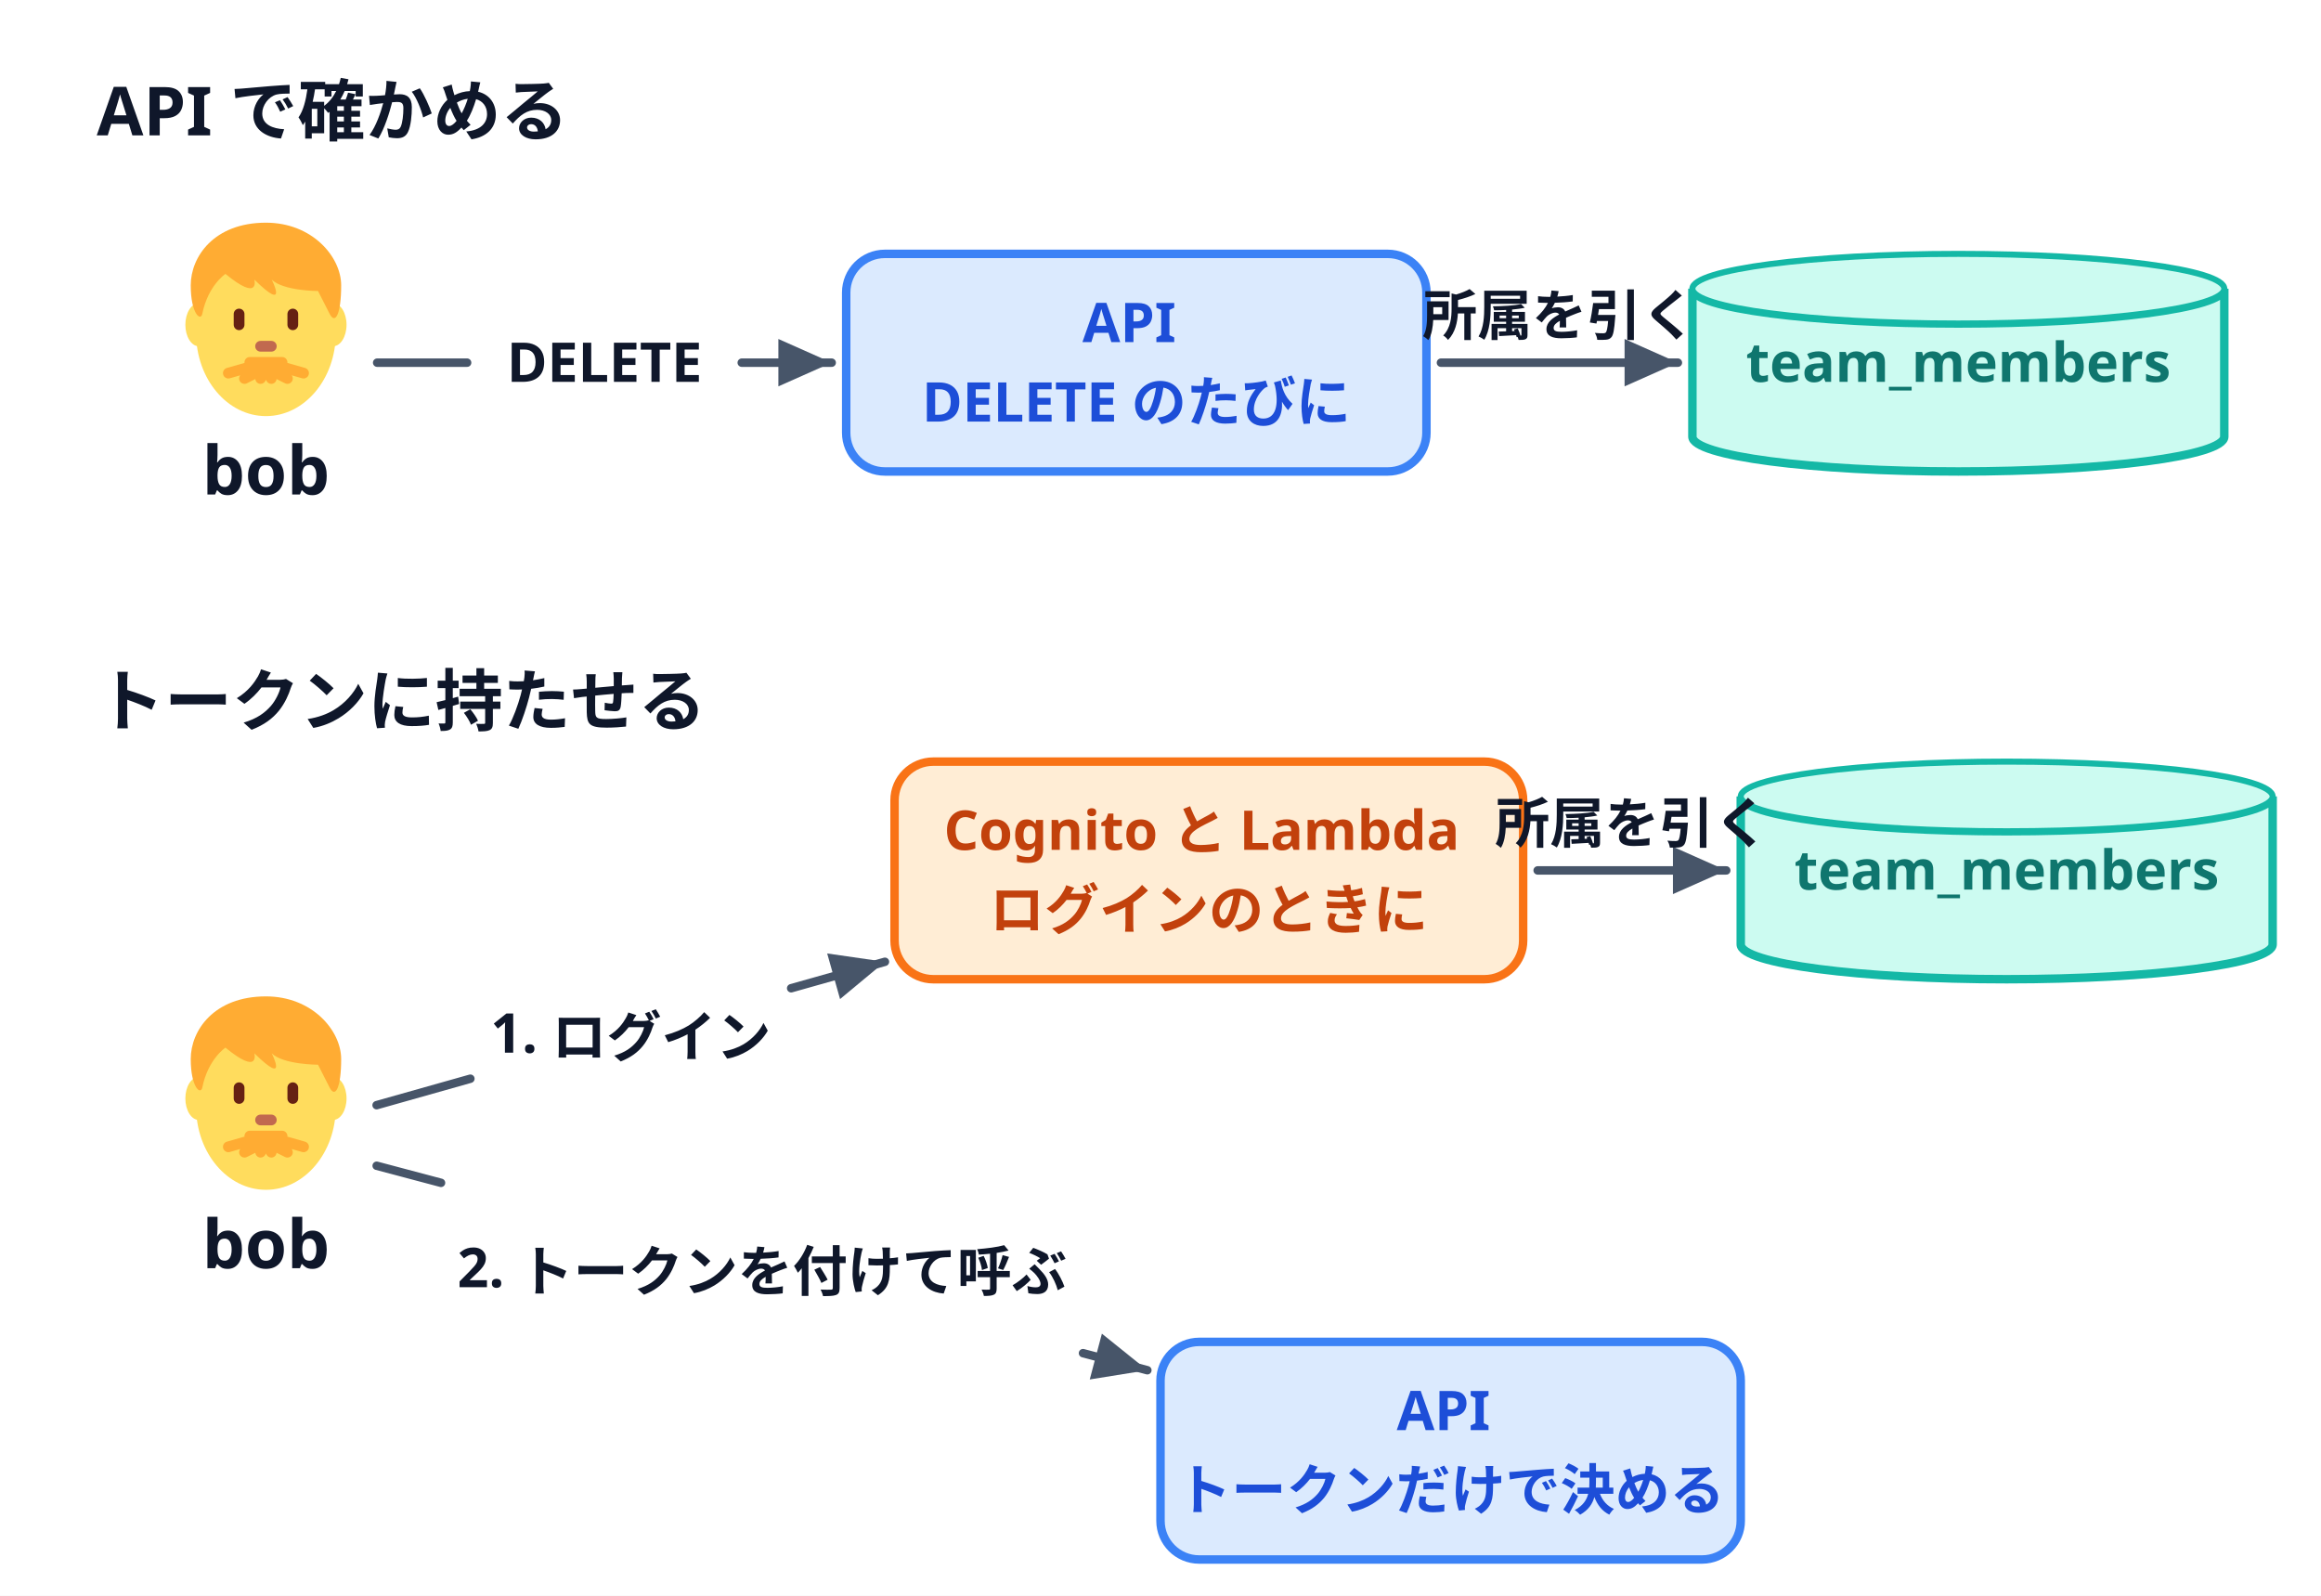
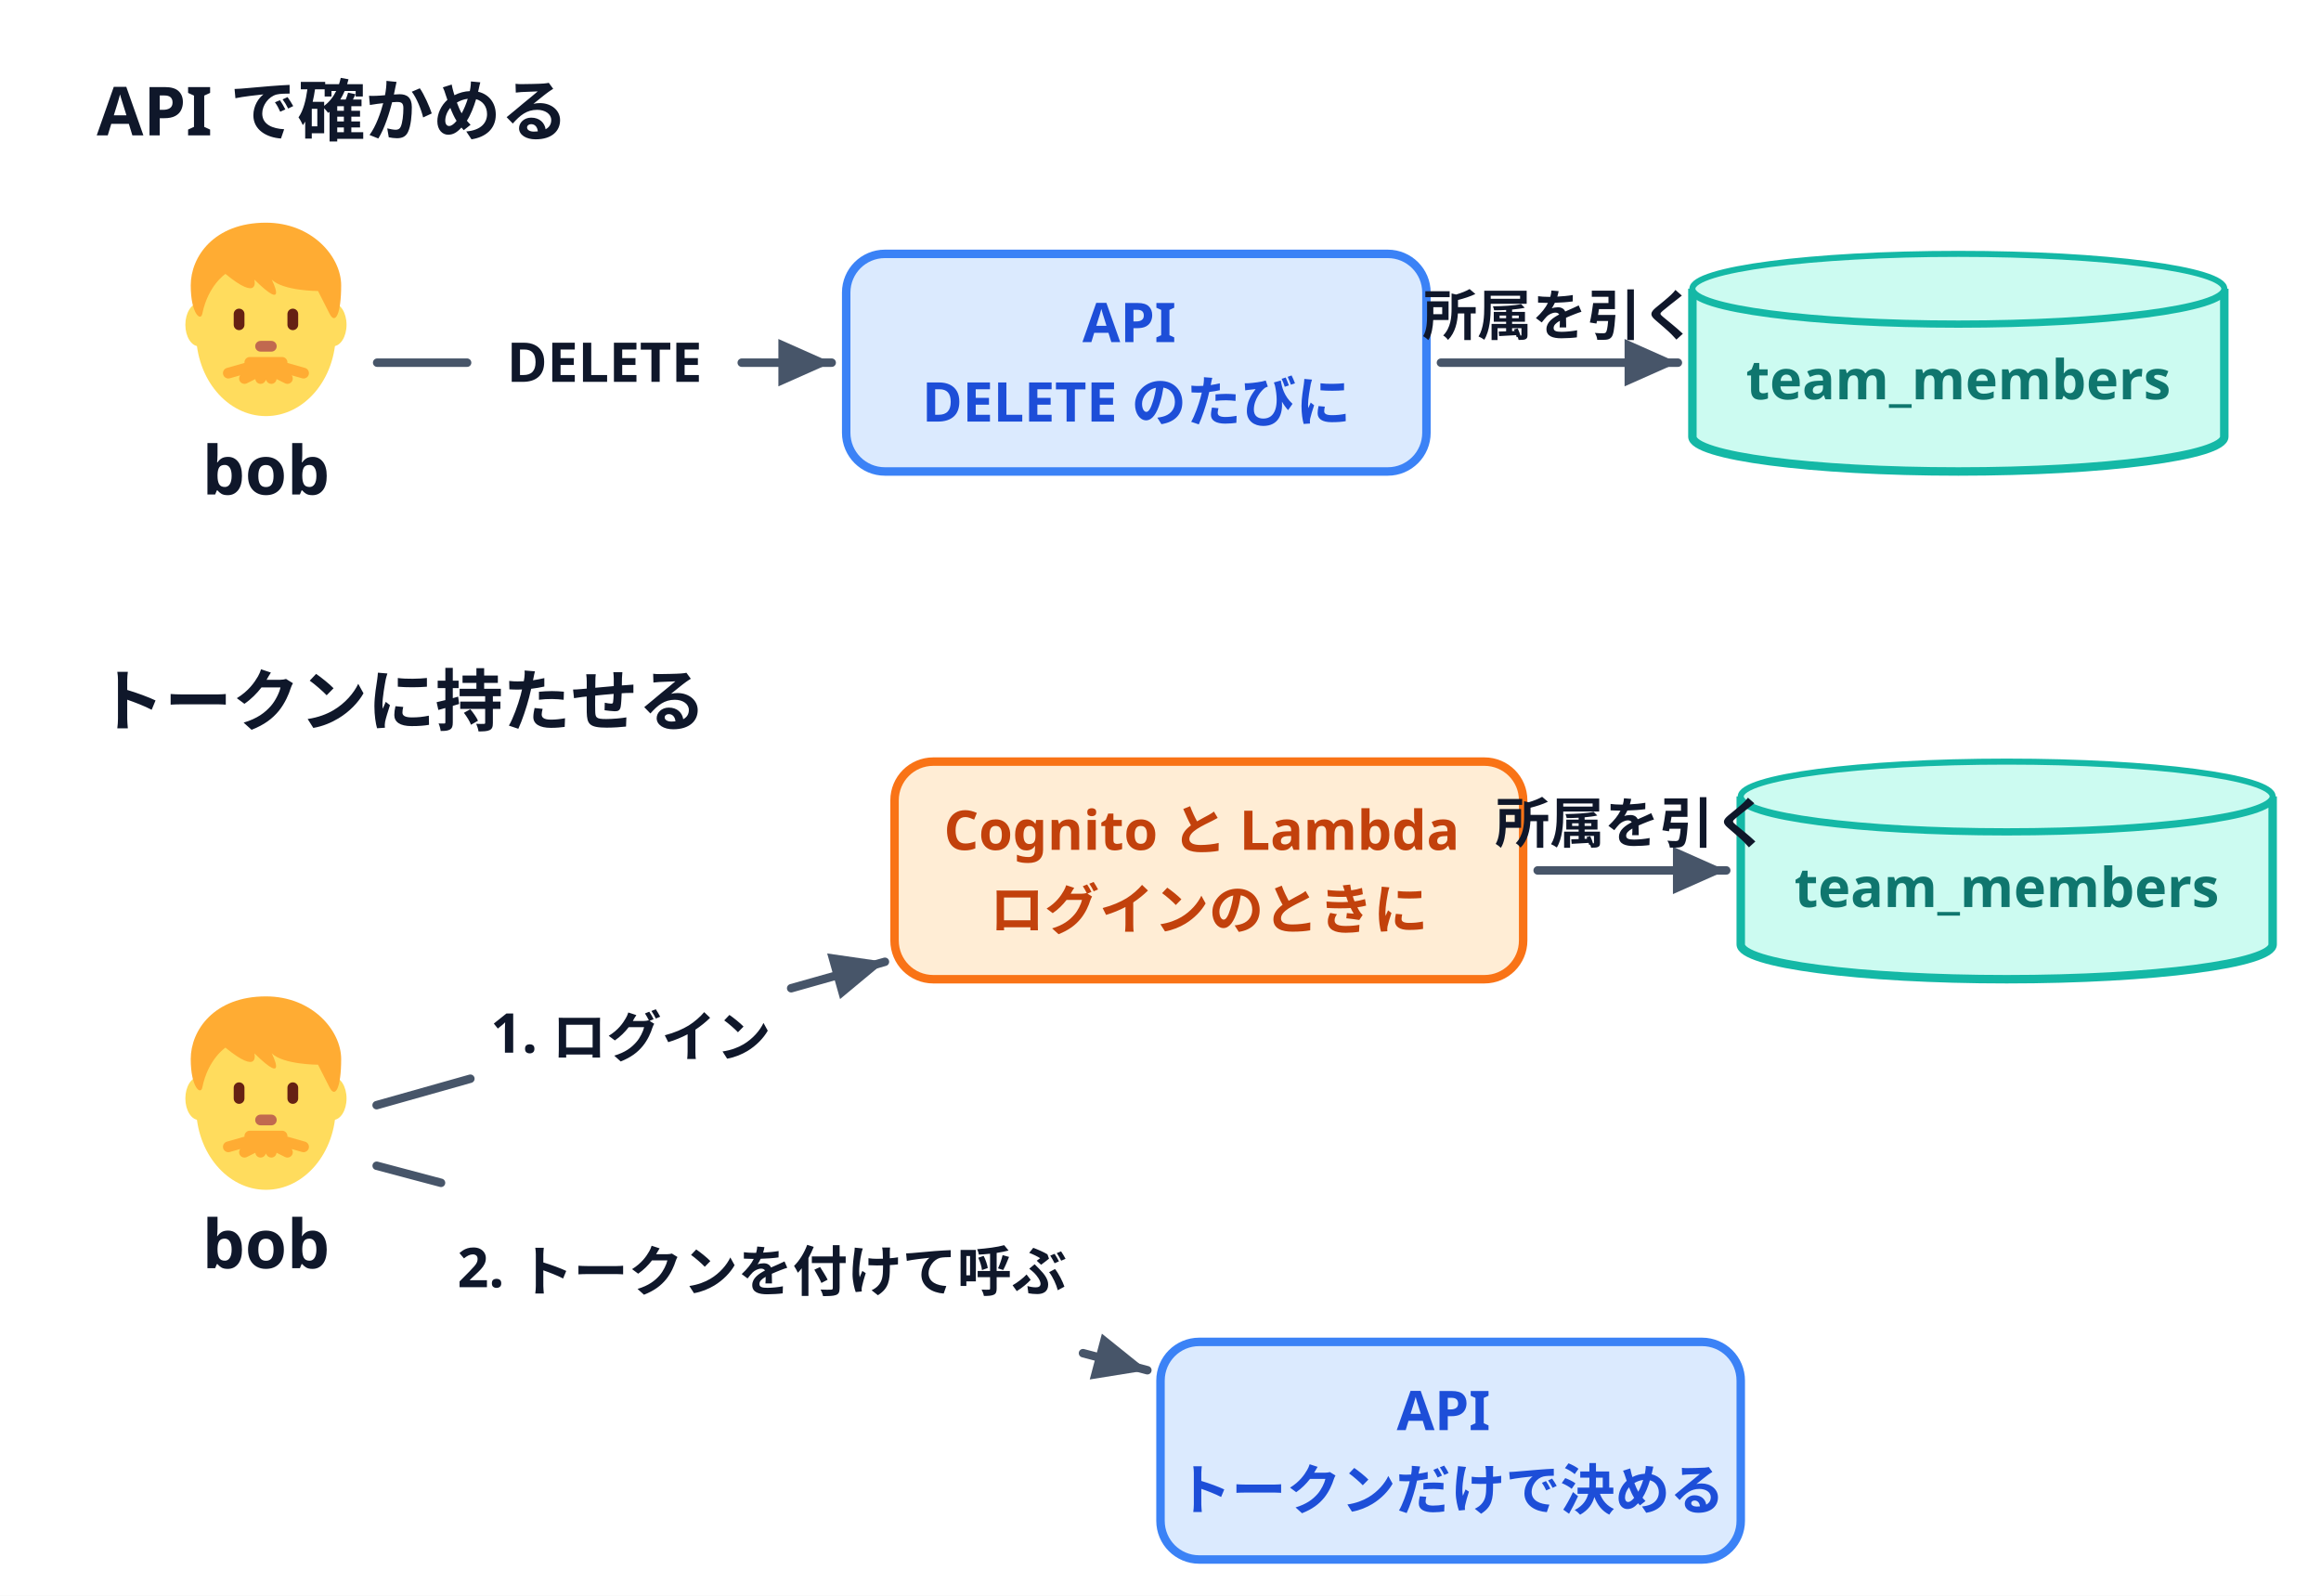
<svg xmlns="http://www.w3.org/2000/svg" width="960" height="660" viewBox="0 0 960 660" font-family="'Hiragino Sans','Noto Sans JP','Yu Gothic','Segoe UI',sans-serif">
  <defs>
    <marker id="aR" viewBox="0 0 10 10" refX="9" refY="5" markerWidth="7" markerHeight="7" orient="auto-start-reverse">
      <path d="M0 1 L9 5 L0 9 z" fill="#475569" />
    </marker>
    <marker id="aRsub" viewBox="0 0 10 10" refX="9" refY="5" markerWidth="7" markerHeight="7" orient="auto-start-reverse">
      <path d="M0 1 L9 5 L0 9 z" fill="#94a3b8" />
    </marker>
  </defs>
  <rect x="0" y="0" width="960" height="660" fill="#ffffff" />
  <text x="40" y="56" text-anchor="start" font-size="28.0" fill="#0f172a" font-weight="700">API で確かめる</text>
  <svg x="70.0" y="92.1" width="80.0" height="80.0" viewBox="0 0 36 36">
    <path fill="#FFDC5D" d="M8 19c0 2.209-1.119 4-2.5 4S3 21.209 3 19s1.119-4 2.5-4S8 16.791 8 19zm25 0c0 2.209-1.119 4-2.5 4S28 21.209 28 19s1.119-4 2.5-4 2.5 1.791 2.5 4z" />
    <path fill="#FFDC5D" d="M5 20.562c0-8.526 5.82-15.438 13-15.438s13 6.912 13 15.438S25.18 36 18 36 5 29.088 5 20.562z" />
    <path fill="#662113" d="M13 20c-.552 0-1-.447-1-1v-2c0-.552.448-1 1-1s1 .448 1 1v2c0 .553-.448 1-1 1zm10 0c-.553 0-1-.447-1-1v-2c0-.552.447-1 1-1s1 .448 1 1v2c0 .553-.447 1-1 1z" />
    <path fill="#C1694F" d="M19 24h-2c-.552 0-1-.447-1-1s.448-1 1-1h2c.553 0 1 .447 1 1s-.447 1-1 1z" />
    <path fill="#FFAC33" d="M25.274 27.038l-3.294-.941c.003-.034.02-.063.02-.097 0-.553-.447-1-1-1h-6c-.552 0-1 .447-1 1 0 .034.016.063.019.097l-3.294.941c-.531.152-.838.706-.686 1.236.125.44.525.726.961.726.091 0 .184-.013.275-.038l1.931-.552c-.216.293-.274.688-.1 1.037.175.351.528.553.895.553.15 0 .303-.034.446-.105l1.577-.788c.036.326.213.631.529.788.143.071.296.105.446.105.367 0 .72-.202.896-.553l.105-.211.105.211c.176.351.529.553.896.553.15 0 .303-.034.446-.105.315-.157.493-.462.529-.788l1.576.788c.144.071.297.105.447.105.367 0 .72-.202.896-.553.174-.349.116-.744-.1-1.037l1.931.552c.091.025.183.038.275.038.434 0 .835-.286.961-.726.151-.53-.156-1.084-.688-1.236zM18 0c8.615 0 14 6.358 14 11.656 0 5.298-1.077 7.417-2.154 5.298l-2.153-4.238s-6.462 0-8.615-2.12c0 0 3.23 6.358-3.231 0 0 0 1.077 4.239-5.385-1.06 0 0-3.23 2.12-4.308 7.417C5.855 18.423 4 16.954 4 11.656 4 6.357 8.308 0 18 0z" />
  </svg>
  <text x="110" y="204.52" text-anchor="middle" font-size="28.0" fill="#0f172a" font-weight="700">bob</text>
  <rect x="350" y="105" width="240" height="90" rx="16" fill="#dbeafe" stroke="#3b82f6" stroke-width="3.5" />
  <text x="470" y="141.5" text-anchor="middle" font-size="22.667" fill="#1d4ed8" font-weight="600">
    <tspan x="470" dy="0">API</tspan>
    <tspan x="470" dy="32.867">DELETE のたびに</tspan>
  </text>
  <path d="M700.0 119.4 A110.0 14.4 0 0 0 920.0 119.4 L920.0 180.6 A110.0 14.4 0 0 1 700.0 180.6 Z" fill="#ccfbf1" stroke="#14b8a6" stroke-width="3.5" />
  <ellipse cx="810.0" cy="119.4" rx="110.0" ry="14.4" fill="#ccfbf1" stroke="#14b8a6" stroke-width="2.5" />
-   <text x="810" y="157.933" text-anchor="middle" font-size="22.667" fill="#0f766e" font-weight="600">team_members</text>
+   <text x="810" y="165.133" text-anchor="middle" font-size="22.667" fill="#0f766e" font-weight="600">team_members</text>
  <path d="M156.00 150.00 L193.20 150.00" fill="none" stroke="#475569" stroke-width="3.5" stroke-linecap="round" stroke-linejoin="round" />
  <path d="M306.80 150.00 L344.00 150.00" fill="none" stroke="#475569" stroke-width="3.5" stroke-linecap="round" stroke-linejoin="round" marker-end="url(#aR)" />
  <text x="250" y="157.933" text-anchor="middle" font-size="22.667" fill="#0f172a" font-weight="600">DELETE</text>
  <path d="M596.00 150.00 L694.00 150.00" fill="none" stroke="#475569" stroke-width="3.5" stroke-linecap="round" stroke-linejoin="round" marker-end="url(#aR)" />
  <text x="645" y="138.6" text-anchor="middle" font-size="22.667" fill="#0f172a" font-weight="600">所属を引く</text>
  <text x="40" y="300" text-anchor="start" font-size="28.0" fill="#0f172a" font-weight="700">トークンに持たせる</text>
  <svg x="70.0" y="412.1" width="80.0" height="80.0" viewBox="0 0 36 36">
    <path fill="#FFDC5D" d="M8 19c0 2.209-1.119 4-2.5 4S3 21.209 3 19s1.119-4 2.5-4S8 16.791 8 19zm25 0c0 2.209-1.119 4-2.5 4S28 21.209 28 19s1.119-4 2.5-4 2.5 1.791 2.5 4z" />
    <path fill="#FFDC5D" d="M5 20.562c0-8.526 5.82-15.438 13-15.438s13 6.912 13 15.438S25.18 36 18 36 5 29.088 5 20.562z" />
    <path fill="#662113" d="M13 20c-.552 0-1-.447-1-1v-2c0-.552.448-1 1-1s1 .448 1 1v2c0 .553-.448 1-1 1zm10 0c-.553 0-1-.447-1-1v-2c0-.552.447-1 1-1s1 .448 1 1v2c0 .553-.447 1-1 1z" />
    <path fill="#C1694F" d="M19 24h-2c-.552 0-1-.447-1-1s.448-1 1-1h2c.553 0 1 .447 1 1s-.447 1-1 1z" />
    <path fill="#FFAC33" d="M25.274 27.038l-3.294-.941c.003-.034.02-.063.02-.097 0-.553-.447-1-1-1h-6c-.552 0-1 .447-1 1 0 .034.016.063.019.097l-3.294.941c-.531.152-.838.706-.686 1.236.125.44.525.726.961.726.091 0 .184-.013.275-.038l1.931-.552c-.216.293-.274.688-.1 1.037.175.351.528.553.895.553.15 0 .303-.034.446-.105l1.577-.788c.036.326.213.631.529.788.143.071.296.105.446.105.367 0 .72-.202.896-.553l.105-.211.105.211c.176.351.529.553.896.553.15 0 .303-.034.446-.105.315-.157.493-.462.529-.788l1.576.788c.144.071.297.105.447.105.367 0 .72-.202.896-.553.174-.349.116-.744-.1-1.037l1.931.552c.091.025.183.038.275.038.434 0 .835-.286.961-.726.151-.53-.156-1.084-.688-1.236zM18 0c8.615 0 14 6.358 14 11.656 0 5.298-1.077 7.417-2.154 5.298l-2.153-4.238s-6.462 0-8.615-2.12c0 0 3.23 6.358-3.231 0 0 0 1.077 4.239-5.385-1.06 0 0-3.23 2.12-4.308 7.417C5.855 18.423 4 16.954 4 11.656 4 6.357 8.308 0 18 0z" />
  </svg>
  <text x="110" y="524.52" text-anchor="middle" font-size="28.0" fill="#0f172a" font-weight="700">bob</text>
  <rect x="370" y="315" width="260" height="90" rx="16" fill="#ffedd5" stroke="#f97316" stroke-width="3.5" />
  <text x="500" y="351.5" text-anchor="middle" font-size="22.667" fill="#c2410c" font-weight="600">
    <tspan x="500" dy="0">Cognito と Lambda</tspan>
    <tspan x="500" dy="32.867">ログインのときに</tspan>
  </text>
  <path d="M720.0 329.4 A110.0 14.4 0 0 0 940.0 329.4 L940.0 390.6 A110.0 14.4 0 0 1 720.0 390.6 Z" fill="#ccfbf1" stroke="#14b8a6" stroke-width="3.5" />
  <ellipse cx="830.0" cy="329.4" rx="110.0" ry="14.4" fill="#ccfbf1" stroke="#14b8a6" stroke-width="2.5" />
-   <text x="830" y="367.933" text-anchor="middle" font-size="22.667" fill="#0f766e" font-weight="600">team_members</text>
+   <text x="830" y="375.133" text-anchor="middle" font-size="22.667" fill="#0f766e" font-weight="600">team_members</text>
  <rect x="480" y="555" width="240" height="90" rx="16" fill="#dbeafe" stroke="#3b82f6" stroke-width="3.5" />
  <text x="600" y="591.5" text-anchor="middle" font-size="22.667" fill="#1d4ed8" font-weight="600">
    <tspan x="600" dy="0">API</tspan>
    <tspan x="600" dy="32.867">トークンだけで決める</tspan>
  </text>
  <path d="M155.77 457.09 L194.55 446.15" fill="none" stroke="#475569" stroke-width="3.5" stroke-linecap="round" stroke-linejoin="round" />
  <path d="M327.24 408.73 L366.02 397.79" fill="none" stroke="#475569" stroke-width="3.5" stroke-linecap="round" stroke-linejoin="round" marker-end="url(#aR)" />
  <text x="260.898" y="435.372" text-anchor="middle" font-size="22.667" fill="#0f172a" font-weight="600">1. ログイン</text>
  <path d="M636.00 360.00 L714.00 360.00" fill="none" stroke="#475569" stroke-width="3.5" stroke-linecap="round" stroke-linejoin="round" marker-end="url(#aR)" />
  <text x="675" y="348.6" text-anchor="middle" font-size="22.667" fill="#0f172a" font-weight="600">所属を引く</text>
  <path d="M155.80 482.15 L182.41 489.21" fill="none" stroke="#475569" stroke-width="3.5" stroke-linecap="round" stroke-linejoin="round" />
  <path d="M447.95 559.66 L474.56 566.72" fill="none" stroke="#475569" stroke-width="3.5" stroke-linecap="round" stroke-linejoin="round" marker-end="url(#aR)" />
  <text x="315.18" y="532.369" text-anchor="middle" font-size="22.667" fill="#0f172a" font-weight="600">2. トークンを付けて呼ぶ</text>
</svg>
